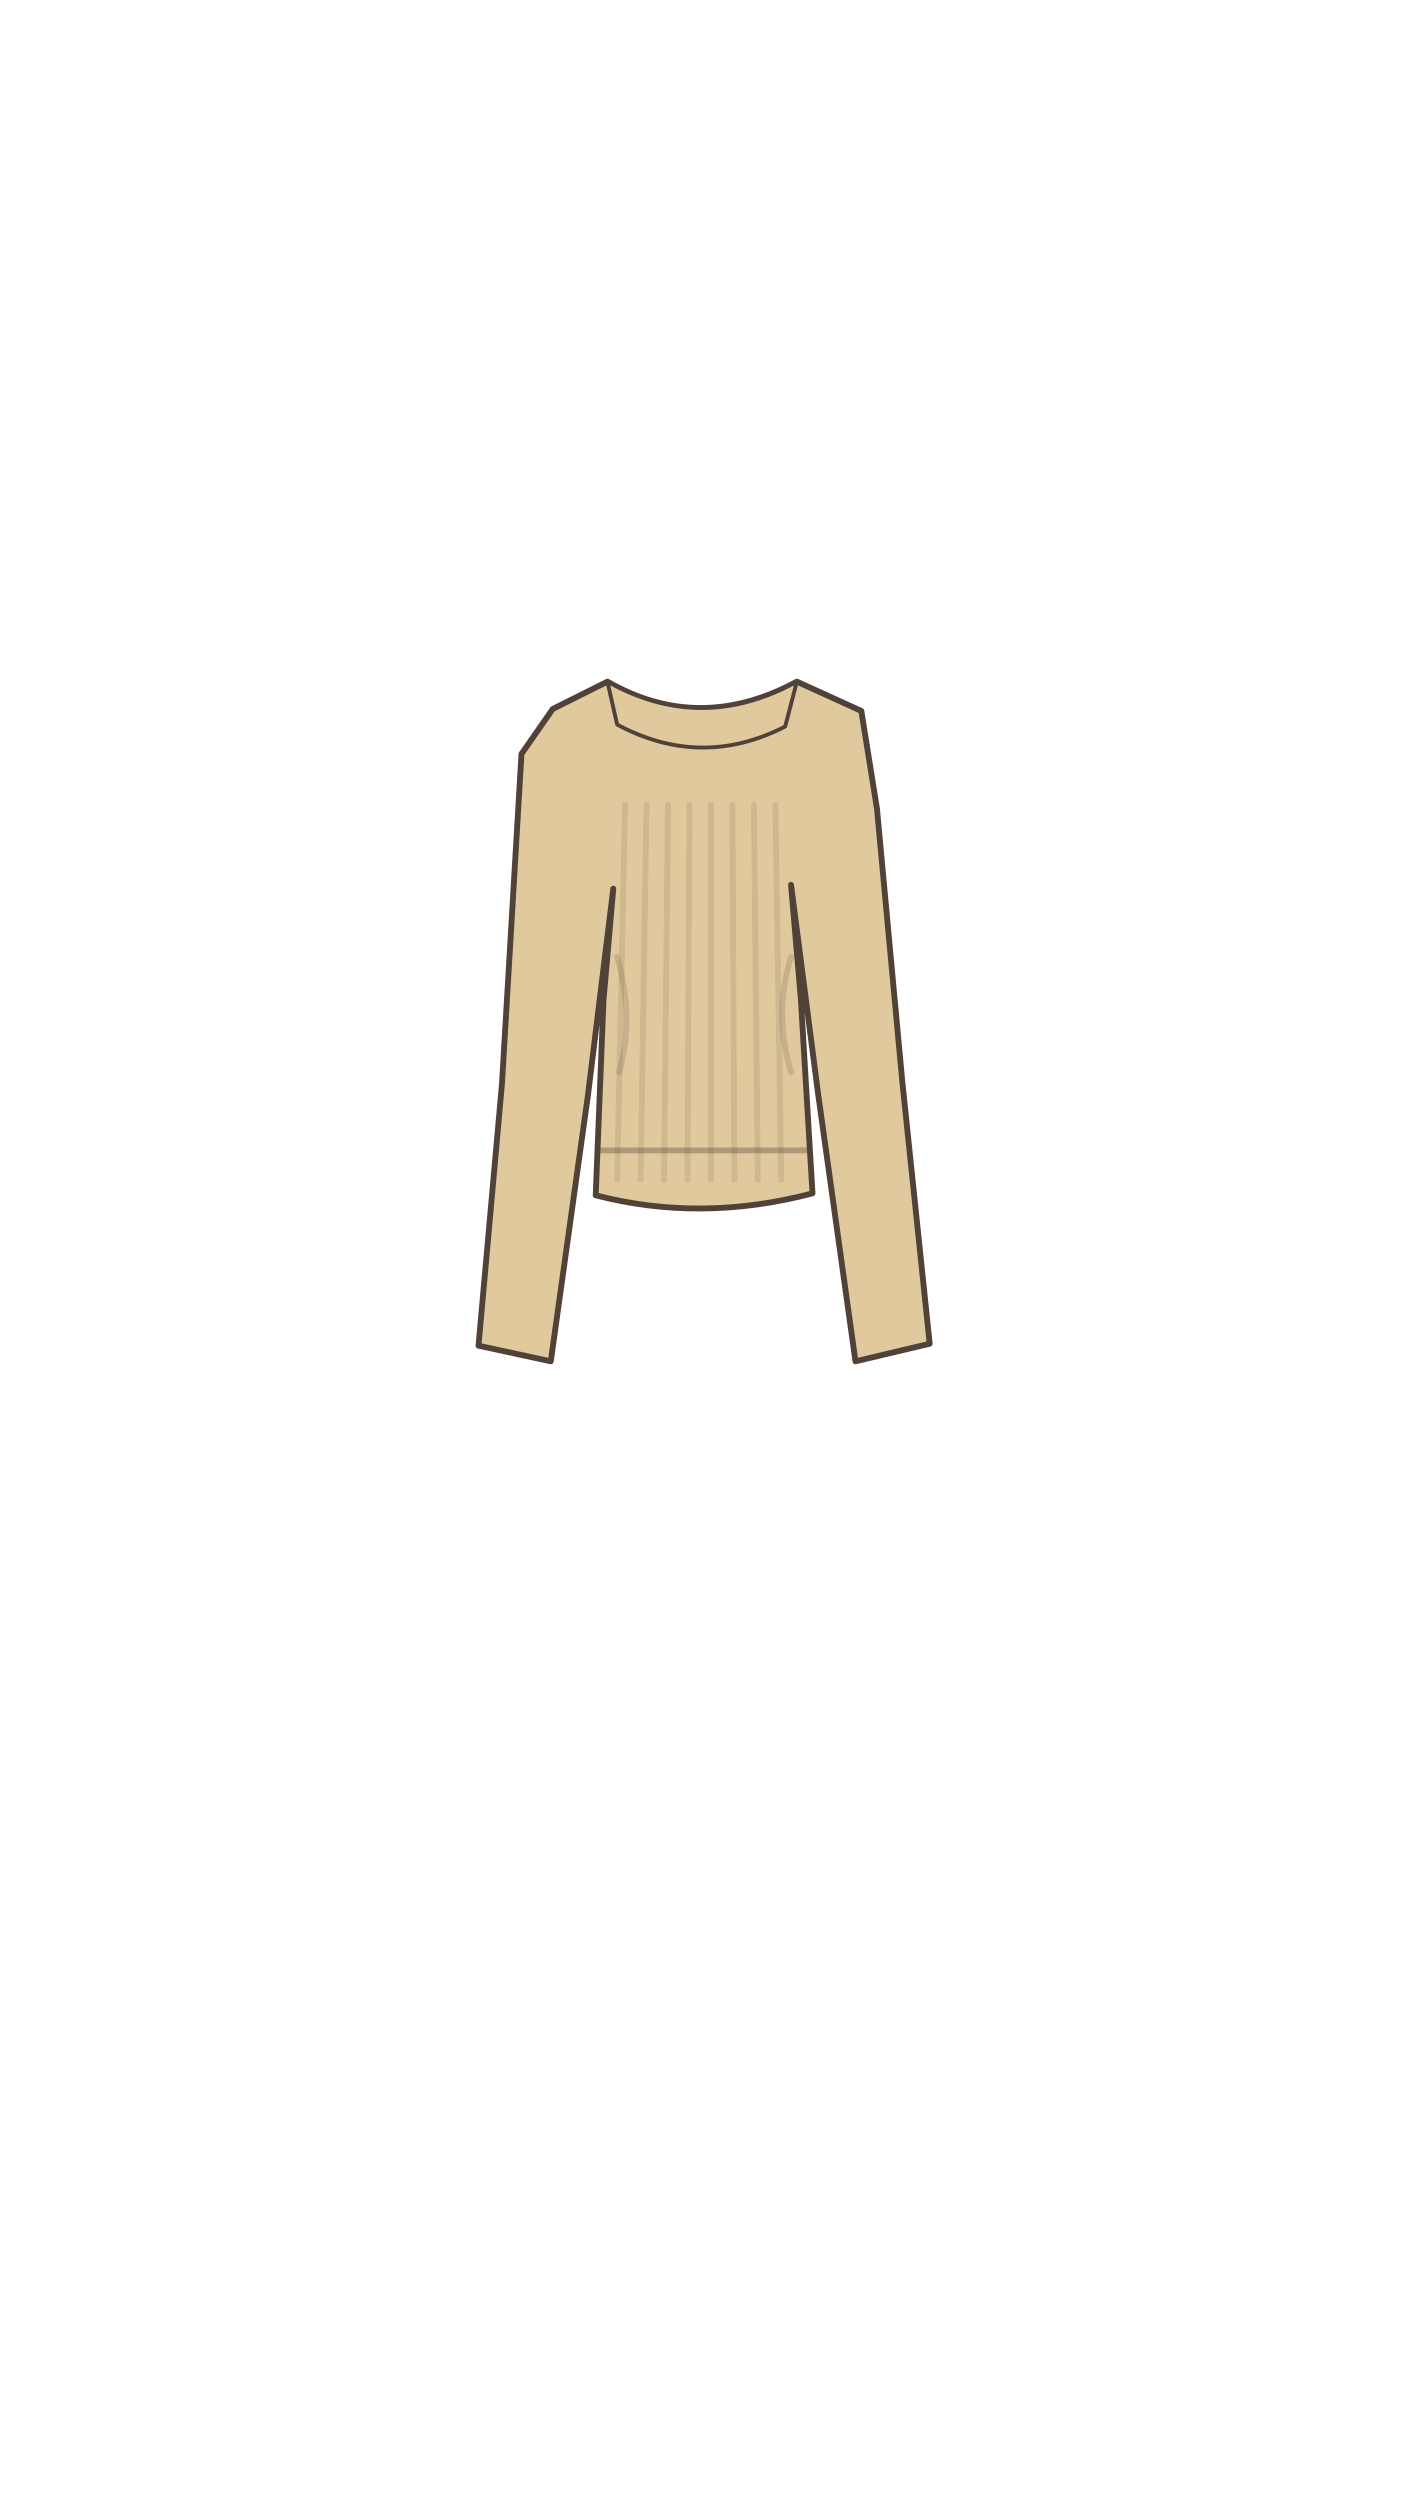
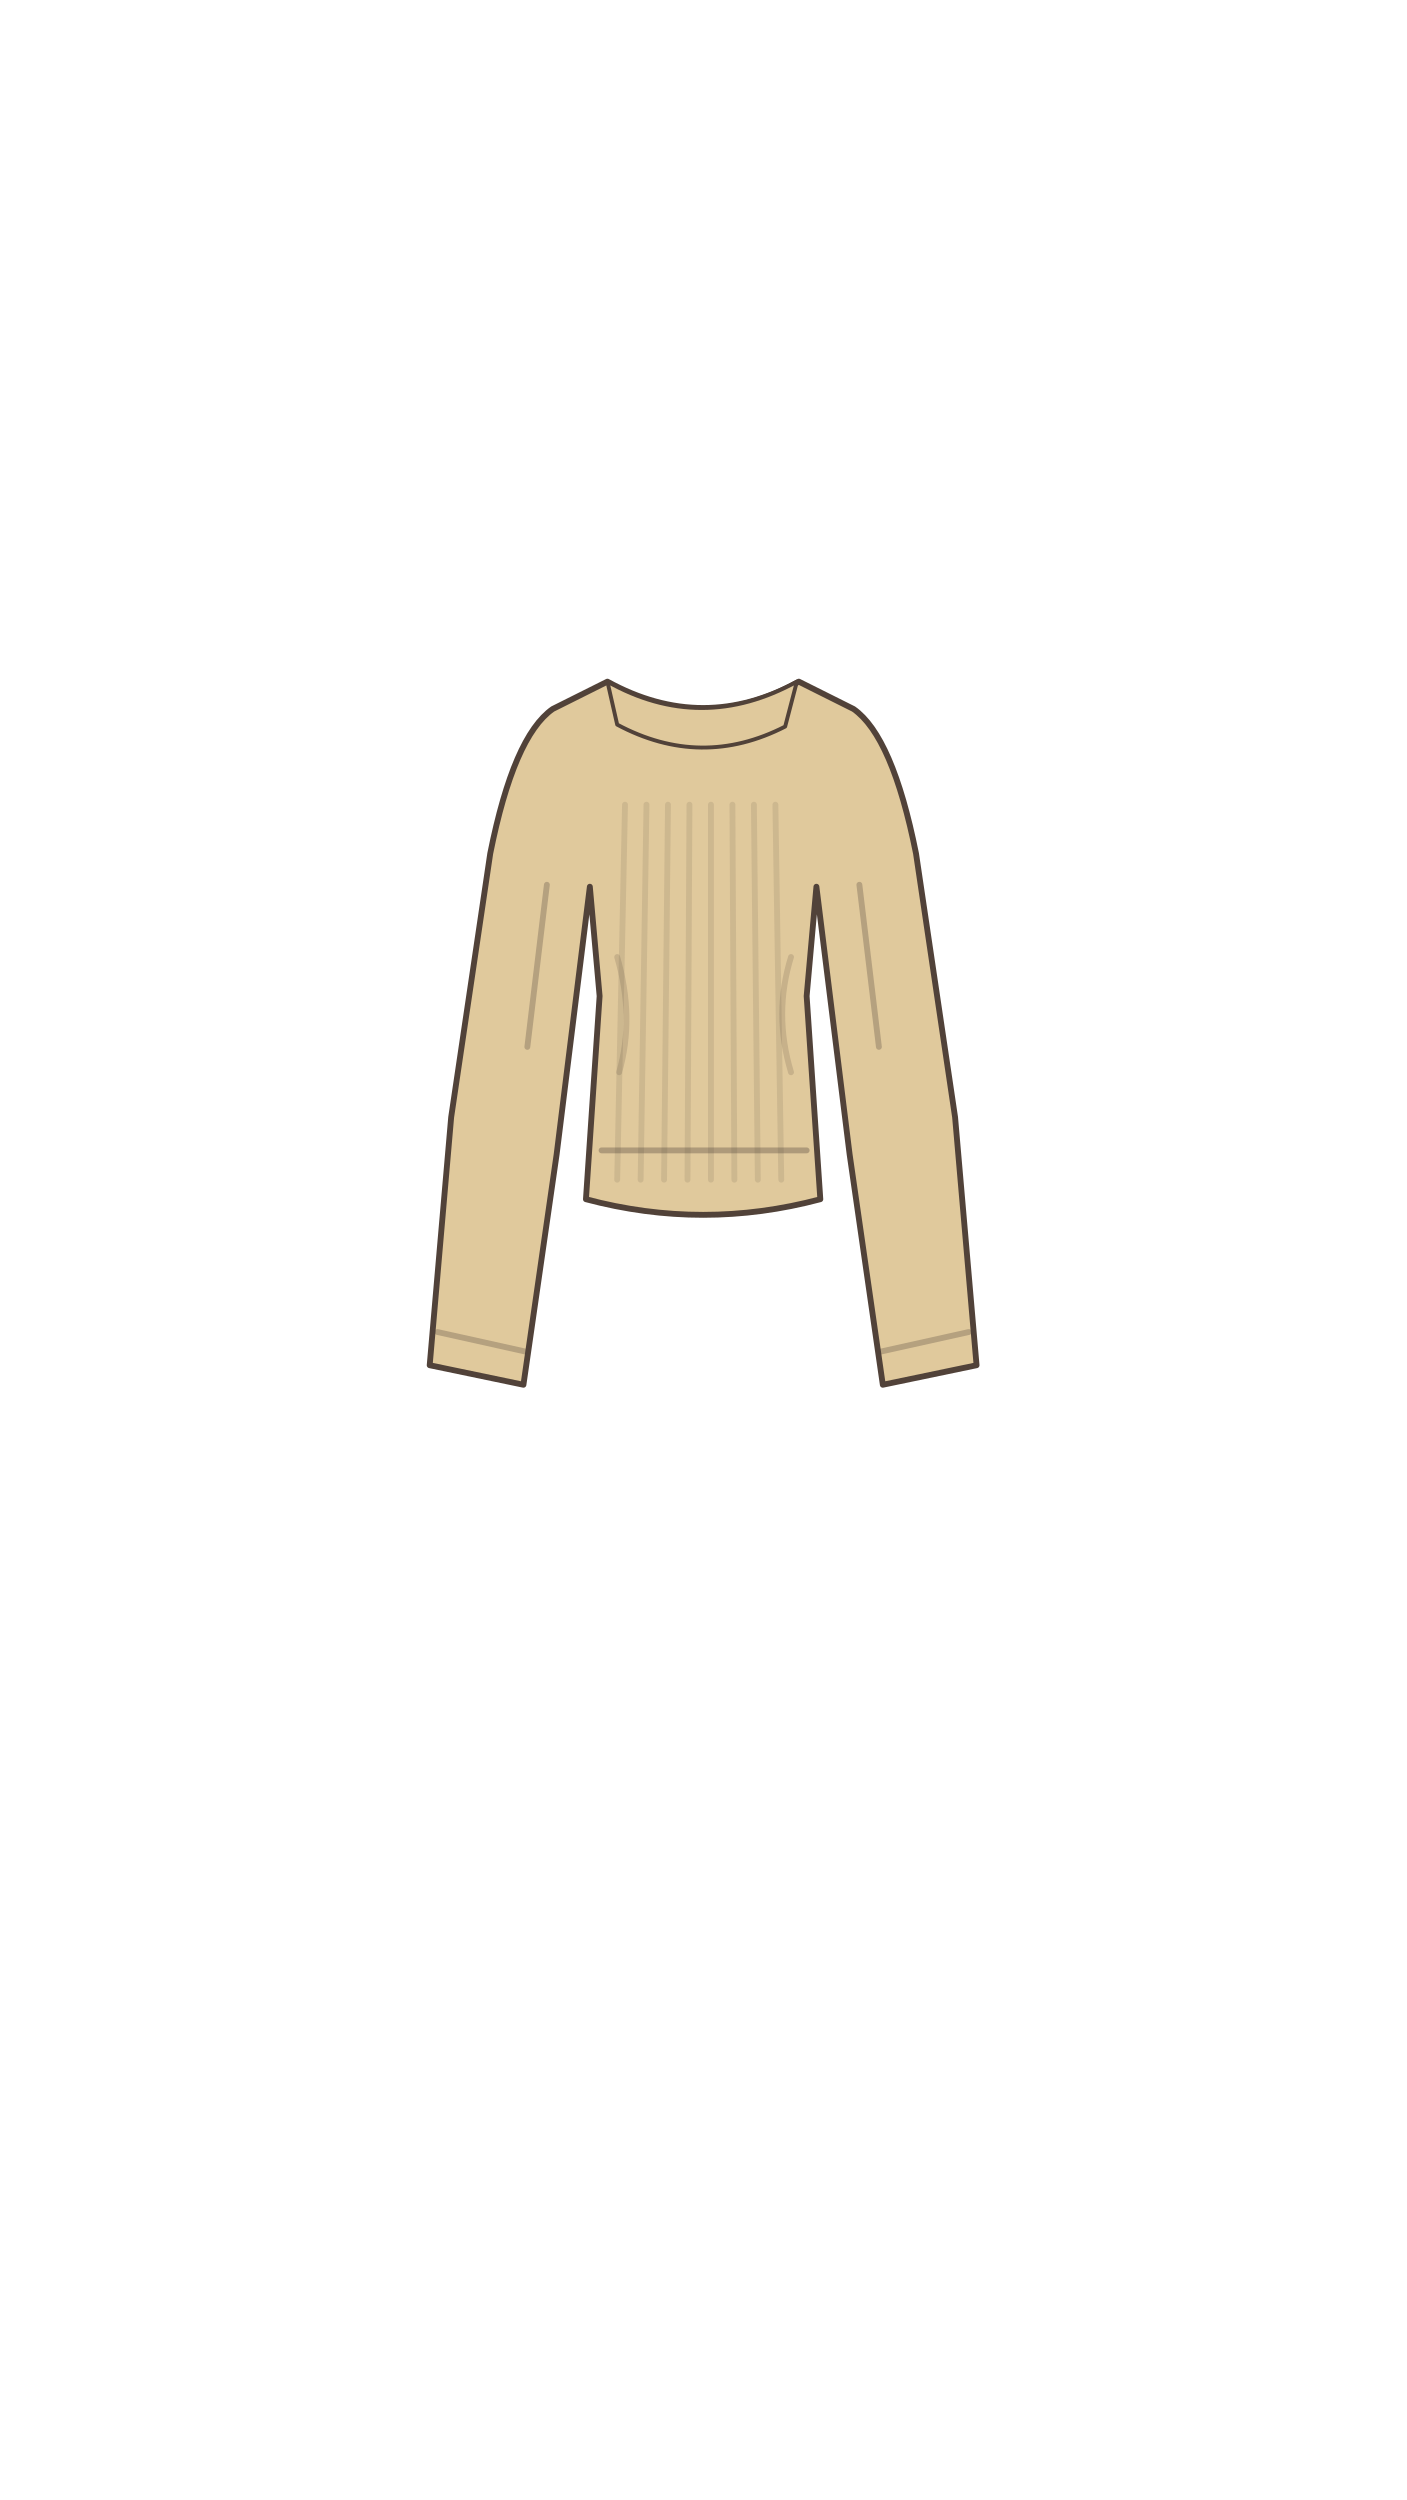
<svg xmlns="http://www.w3.org/2000/svg" width="720" height="1280" viewBox="0 0 720 1280" fill="none">
  <g stroke="#514239" stroke-width="3" stroke-linecap="round" stroke-linejoin="round">
-     <path d="M311 349 L283 363 L267 386 L257 555 L245 689 L282 697 L301 561 L314 455 L309 512 L305 612 Q359 626 416 611 L410 511 L405 453 L419 561 L438 697 L476 688 L462 554 L449 414 L441 364 L408 349 Q358 376 311 349Z" fill="#e0c99c" />
+     <path d="M311 349 L283 363 Q263 377 251 437 L231 572 L220 699 L268 709 L285 591 L302 454 L307 510 L300 614 Q360 630 420 614 L413 510 L418 454 L435 591 L452 709 L500 699 L489 572 L469 437 Q457 377 437 363 L409 349 Q360 376 311 349Z" fill="#e0c99c" />
    <path d="M311 349 Q359 376 408 349 L402 372 Q359 394 316 371Z" fill="#e0c99c" stroke-width="2" />
+     <path d="M224 682 L269 692 M451 692 L496 682 M280 453 L270 536 M440 453 L450 536" stroke="#514239" opacity="0.3" />
    <path d="M320 412 L316 604" stroke="#514239" opacity="0.13" />
    <path d="M331 412 L328 604" stroke="#514239" opacity="0.13" />
    <path d="M342 412 L340 604" stroke="#514239" opacity="0.13" />
    <path d="M353 412 L352 604" stroke="#514239" opacity="0.13" />
    <path d="M364 412 L364 604" stroke="#514239" opacity="0.13" />
    <path d="M375 412 L376 604" stroke="#514239" opacity="0.13" />
    <path d="M386 412 L388 604" stroke="#514239" opacity="0.13" />
    <path d="M397 412 L400 604" stroke="#514239" opacity="0.13" />
    <path d="M308 589 L413 589" stroke="#514239" opacity="0.35" />
    <path d="M316 490 Q325 521 317 549 M405 490 Q396 519 405 549" stroke="#514239" opacity="0.18" />
  </g>
</svg>
